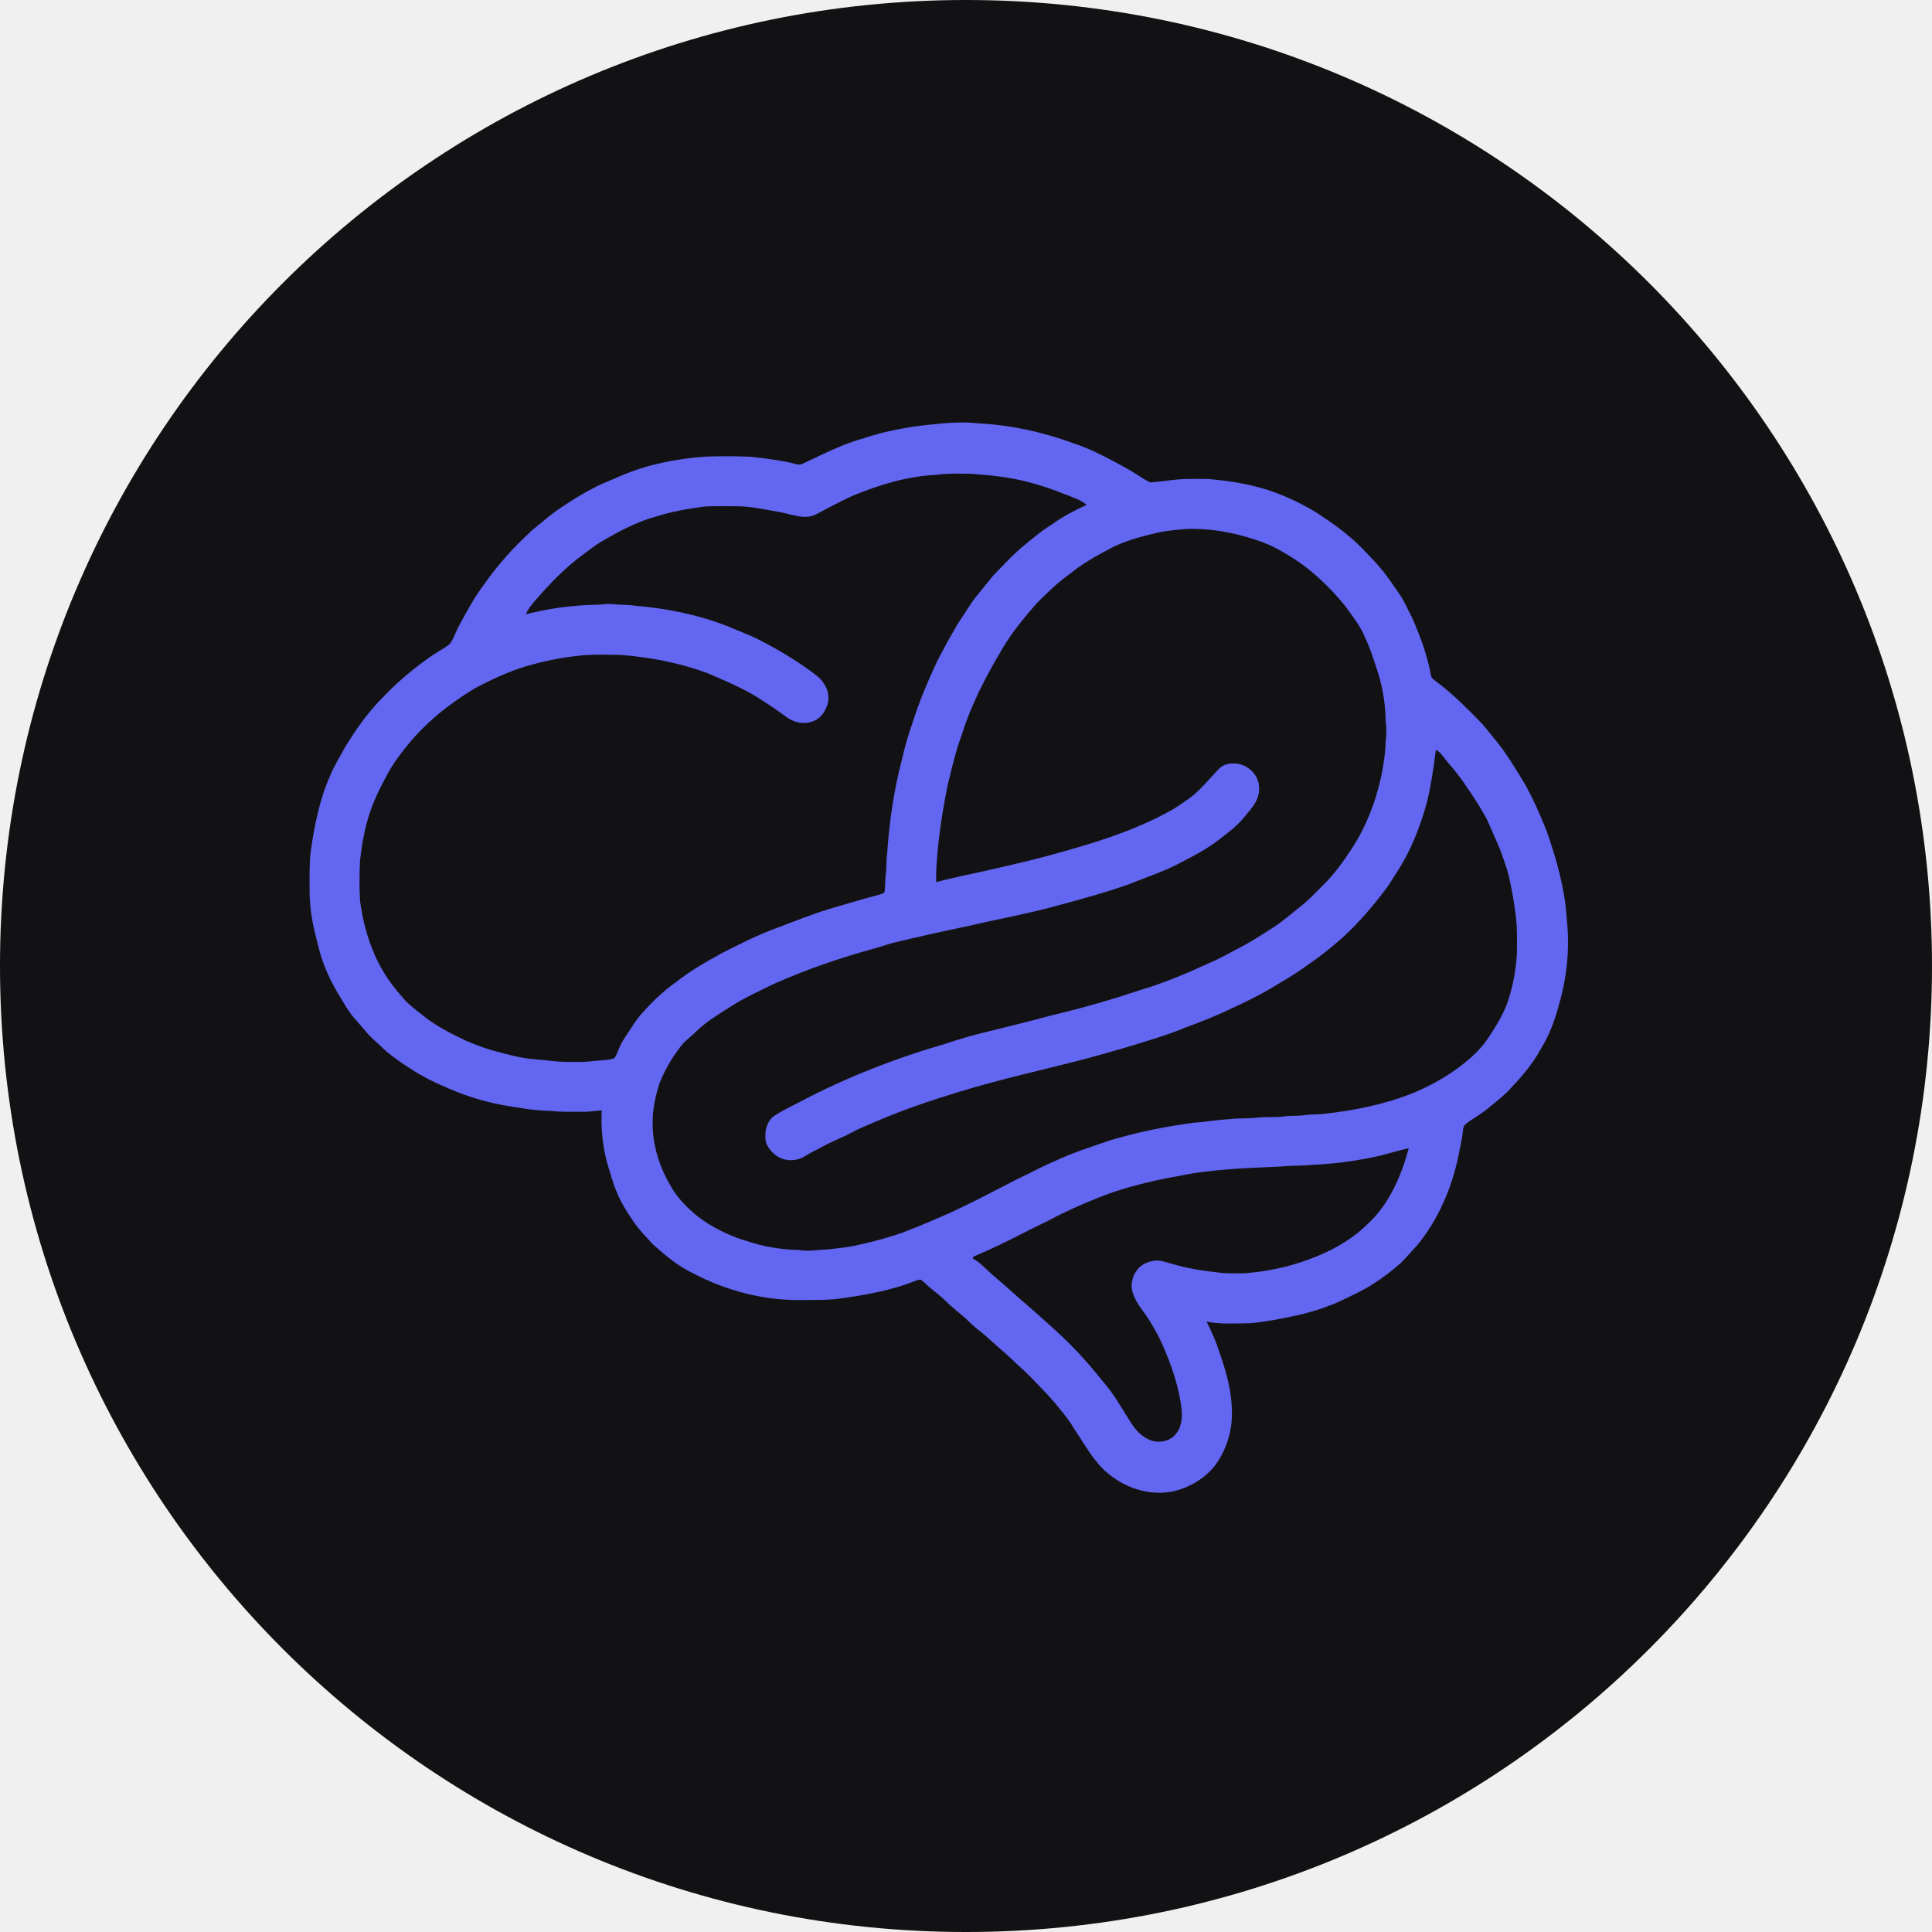
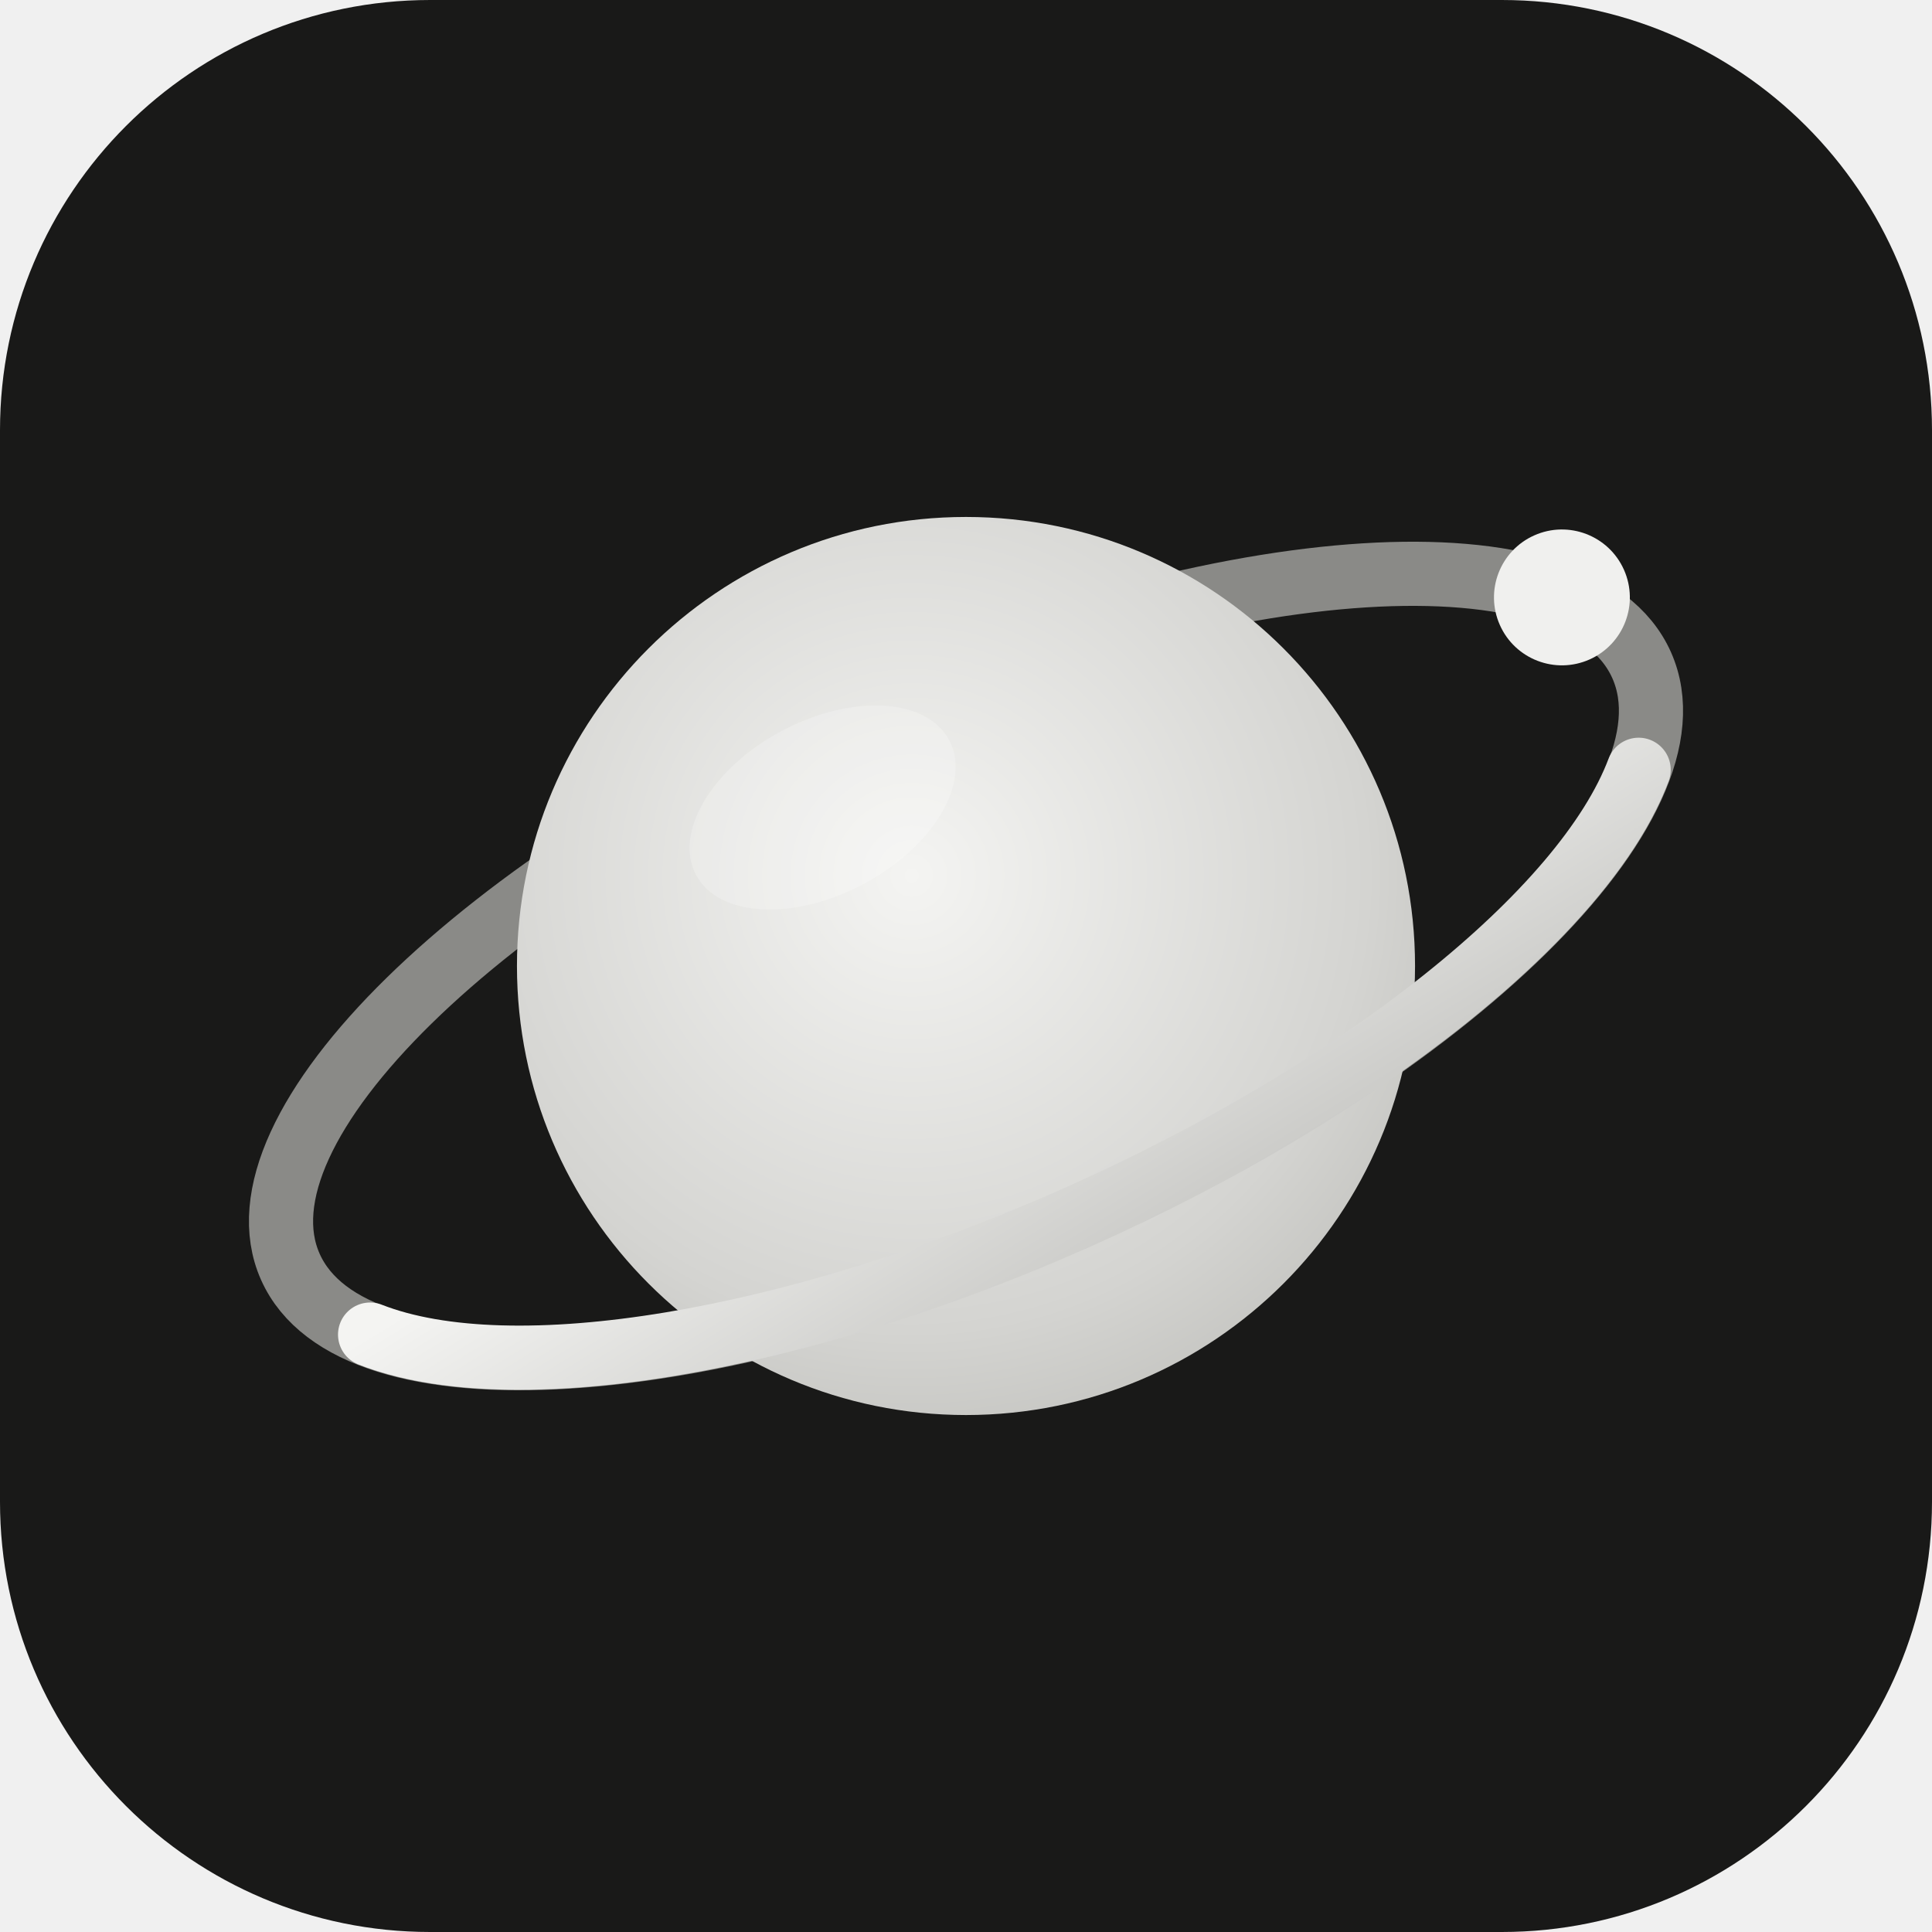
- <svg xmlns="http://www.w3.org/2000/svg" width="512" height="512" viewBox="0 0 512 512">
-   <circle cx="256" cy="256" r="256" fill="#121214" />
-   <g transform="translate(67, 101.5) scale(0.261)">
-     <path fill="#6366F1" stroke="none" d="M 833.053 61.133 C 802.36 49.853 770.2 42.773 737.507 41.04 C 718.751 38.795 699.548 40.932 680.861 43.012 L 679.653 43.147 C 659.773 45.627 639.92 49.573 620.88 55.907 C 599.04 61.867 578.72 72.333 558.733 81.8 C 555.479 83.596 552.107 82.623 548.737 81.651 C 547.453 81.281 546.17 80.91 544.893 80.693 C 531.747 77.933 518.333 76.28 504.987 74.84 C 489.52 74.24 474.027 74.2 458.573 74.773 C 429.28 77.12 400.827 82.613 373.72 94.24 C 363.973 98.72 353.88 102.12 344.493 107.413 C 334.213 112.587 324.667 118.893 315 125.107 C 304.04 132.147 294.387 140.68 284.293 148.867 C 265.627 165.893 248.573 184.533 234.227 205.36 C 224.387 218.453 216.84 232.72 209.08 247.093 C 205.88 252.773 204.067 259.6 200.133 264.76 C 194.893 269.347 188.2 272.44 182.467 276.427 C 164.827 288.573 148.08 302.427 133.267 317.92 C 117.72 333.147 104.787 351.48 93.52 370.027 C 88.333 379.667 82.333 389.08 78.293 399.227 C 67.293 423.987 61.96 452.067 58.373 478.787 C 57.52 489.517 57.57 500.345 57.619 511.121 C 57.628 512.971 57.636 514.82 57.64 516.667 C 57.68 534.133 60.987 551.227 65.56 568.027 C 69.533 586.44 76.853 603.693 86.493 619.84 C 92.093 628.907 97.387 638.987 104.613 646.707 C 109.467 652.013 113.907 657.84 118.92 663.107 C 122.627 666.973 126.853 670.227 130.667 674.013 C 137.787 681.173 146.36 687.16 154.72 692.787 C 166.373 700.627 178.733 707.573 191.64 713.12 C 211.267 722.267 232.133 729.16 253.44 733.12 C 269.187 735.827 285.28 738.773 301.267 739.027 C 310.267 740.035 319.093 739.995 328.05 739.955 C 330.704 739.943 333.369 739.931 336.053 739.947 C 339.969 740.032 343.803 739.592 347.645 739.151 C 349.835 738.9 352.028 738.648 354.24 738.493 C 353.427 756.16 354.973 773.76 359.467 790.88 C 362.72 801.24 365.253 811.693 369.613 821.68 C 374.12 833.093 380.88 842.96 387.627 853.107 C 393.16 860.733 399.773 867.627 406.16 874.533 C 419 885.947 431.6 896.667 447.253 904.093 C 480.88 921.773 519.267 931.773 557.333 931.133 C 559.271 931.119 561.212 931.112 563.154 931.104 C 572.367 931.069 581.611 931.034 590.773 930.307 C 617.96 926.787 646.707 922.013 672.253 911.813 C 672.413 911.756 672.572 911.698 672.731 911.64 C 674.516 910.99 676.226 910.368 678.173 910.453 C 680.293 911.76 682.16 913.64 683.987 915.32 C 690.2 921.213 697.333 925.84 703.36 931.973 C 709.6 938.28 716.667 943.547 723.32 949.36 C 727.813 953.787 732.293 958.16 737.347 961.987 C 746.2 968.693 753.733 976.6 762.333 983.667 C 768.173 988.48 773.253 994.04 778.96 999.04 C 784.147 1003.64 789.08 1008.453 793.84 1013.493 C 802.32 1022.48 811.013 1030.92 818.56 1040.733 C 824.36 1047.64 829.827 1054.613 834.347 1062.453 C 844.213 1077.027 852.547 1092.707 865.36 1104.653 C 883.533 1121.12 908.2 1129.973 932.707 1125.76 C 949.787 1122.253 966.267 1112.867 977.067 1099.053 C 986.373 1086.44 992.213 1070.96 993.787 1055.387 C 995.693 1030.867 989.92 1008.213 981.84 985.333 C 978.387 974.147 973.76 963.48 968.427 953.08 C 979.769 955.25 990.936 955.052 1002.329 954.851 C 1004.234 954.817 1006.146 954.783 1008.067 954.76 C 1017.747 954.76 1026.653 952.853 1036.213 951.48 C 1056.053 947.853 1075.28 943.92 1094.067 936.427 C 1103.053 933.147 1111.36 928.6 1120 924.547 C 1136.733 916.573 1152.053 905.507 1165.88 893.227 C 1171.667 887.453 1176.907 881.12 1182.547 875.2 C 1204.52 848.293 1218.613 814.64 1224.933 780.613 C 1226.533 773.107 1228.173 765.667 1228.853 758 C 1229.027 755.747 1229.787 753.76 1231.64 752.36 C 1238.413 746.987 1246.173 742.973 1252.92 737.507 C 1259.787 732.013 1266.613 726.4 1273.12 720.493 C 1286.027 706.853 1298.653 693.133 1307.613 676.44 C 1316.453 662.4 1322.187 646.653 1326.373 630.68 C 1334.453 602.92 1337.293 573.4 1334.147 544.667 C 1332.48 514.013 1323.72 483.653 1313.667 454.773 C 1307.133 438.56 1300.267 422.68 1291.733 407.4 C 1281.813 391.12 1272.547 375.227 1260.133 360.56 C 1256.04 355.747 1252.333 350.6 1248.08 345.92 C 1233.947 331.373 1219.96 317.187 1203.827 304.787 C 1200.56 302.093 1196.347 300.32 1195.987 295.613 C 1193.147 280.373 1188.387 265.693 1182.587 251.333 C 1180.28 245.36 1177.867 239.453 1174.853 233.8 C 1171.347 227.173 1168.733 220.827 1164.52 214.773 C 1158.027 205.467 1152.24 196.333 1144.867 187.813 C 1138.853 180.467 1132.027 174.013 1125.56 167.08 C 1112.253 153.547 1096.4 142.293 1080.547 131.96 C 1064.627 122.067 1047 113.893 1029.173 108.133 C 1012.08 103 994.293 99.707 976.547 98.093 C 971.265 97.296 965.828 97.35 960.425 97.402 C 958.054 97.426 955.689 97.449 953.347 97.4 C 944.27 97.202 935.154 98.302 926.086 99.396 C 921.127 99.995 916.183 100.592 911.267 100.973 C 902.933 96.96 895.427 91.067 887.253 86.667 C 869.92 77.133 851.907 67.24 833.053 61.133 Z M 1173.64 776.907 C 1166.32 804.88 1153.64 834.107 1131.947 853.947 C 1115.493 870.28 1094.067 882.027 1072.387 889.827 C 1051.307 897.707 1029.133 902.307 1006.707 903.947 L 1005.908 903.96 C 996.623 904.117 987.043 904.279 977.88 902.867 C 965.067 901.44 952.4 899.6 939.933 896.2 C 932.88 894.587 925.853 891.653 918.68 890.92 C 912 891.053 905.013 893.467 900.04 898.04 C 894.267 904.053 891.253 912.293 892.653 920.64 C 894.973 931.84 902.04 939.373 908.227 948.467 C 912.907 955.653 917.4 963.507 921.2 971.2 C 930.427 991.027 938.28 1012.4 941.933 1034.013 L 941.942 1034.07 C 943.059 1041.666 944.235 1049.659 942.147 1057.2 C 940.6 1063.547 936.387 1069.907 930.267 1072.627 C 925.493 1075.027 920.16 1075.36 914.947 1074.493 C 905.4 1072.333 897.92 1065.16 892.627 1057.253 C 884.467 1044.827 876.96 1030.733 867.267 1018.8 C 859.4 1009.333 851.827 999.587 843.493 990.533 C 825.84 970.68 805.48 953.267 785.267 935.413 C 774.173 926.08 763.68 916.093 752.547 906.8 C 745.2 900.747 739.587 893.693 731.173 888.987 C 731.267 888.387 731.373 887.773 731.467 887.173 C 749.48 879.6 766.867 871.04 784.24 862.133 C 795.72 856.187 807.52 850.96 818.84 844.733 C 836.613 836.08 854.653 828.227 873.307 821.653 C 895 814.467 917.347 809.107 939.853 805.253 C 974.12 798 1009.147 797.2 1044.053 795.56 C 1054.747 794.413 1065.467 795 1076.147 793.827 C 1096.307 793.013 1116.4 790.32 1136.187 786.413 C 1148.853 783.92 1161.093 779.8 1173.64 776.907 Z M 1025.747 161.787 C 1034.333 165.173 1042.547 169.307 1050.347 174.267 C 1072.693 187.293 1092.12 205.707 1108.52 225.573 C 1116.08 236.133 1124.88 246.973 1129.587 258.973 C 1135.013 270.32 1138.387 282.04 1142.44 294.013 C 1147.653 310.293 1150.093 327.613 1150.333 344.68 C 1151.24 351.28 1151.133 356.72 1150.253 363.32 C 1150.133 375.12 1148.173 386.68 1146.013 398.253 C 1139.867 426.6 1129.347 453.507 1112.747 477.4 C 1104.48 490.093 1094.92 502.133 1083.973 512.64 C 1077.64 518.907 1071.773 525.213 1064.76 530.72 C 1055.12 538.293 1046.387 546.213 1036.067 552.827 C 1024.427 560.4 1012.613 568.027 1000.213 574.307 C 991.36 578.813 982.92 583.933 973.72 587.76 C 950.267 598.64 926.107 608.933 901.307 616.333 C 872.347 625.987 843.08 634.52 813.36 641.507 C 787.533 648.36 761.56 654.867 735.6 661.2 C 724.92 664.013 714.387 667.227 703.92 670.72 C 652.467 685.653 602.427 705.013 555.067 730.16 C 546.747 734.573 537.587 738.707 529.72 743.96 C 524.507 747.187 521.613 753.68 520.693 759.533 C 520.293 763.92 519.853 769.387 522.027 773.387 C 525.147 779.56 530.52 785.08 537.093 787.507 C 545 790.453 554.2 789.387 561.227 784.693 C 566.787 781.067 572.867 778.52 578.653 775.307 C 587.947 769.987 598.067 766.493 607.467 761.36 C 616.08 756.613 625.12 753.2 634.093 749.28 C 660.6 737.88 687.773 728.68 715.36 720.293 C 758.68 706.84 802.24 697.533 846.24 686.04 C 861.733 681.56 877.36 677.6 892.76 672.773 C 910.627 667.2 929.24 661.893 946.547 654.587 C 962.893 648.587 979.293 642.12 994.947 634.493 C 1007.067 628.907 1018.973 623.107 1030.573 616.507 C 1044.627 608.013 1058.88 600.053 1072.04 590.16 C 1084.24 582.053 1095.44 572.707 1106.493 563.133 C 1122.987 547.947 1137.547 530.987 1150.933 513.04 C 1154.813 507.96 1157.867 502.32 1161.467 497.013 C 1175.867 475.04 1185.053 451.093 1192.133 425.907 C 1196.333 408.267 1199.013 390.467 1201.213 372.493 C 1206.36 374.947 1208.773 379.933 1212.547 384.2 C 1219.813 392.627 1226.853 401.173 1232.813 410.6 C 1240.2 421 1246.88 431.827 1253.027 442.987 C 1257.387 453.16 1262.067 463.187 1266.307 473.4 C 1269.533 481.907 1272.52 490.667 1275.027 499.4 C 1278.893 516.107 1281.747 533 1283.293 550.08 C 1283.64 560.587 1283.787 571.147 1283.387 581.653 C 1282.04 599.12 1278.813 616.333 1272.547 632.747 C 1267.68 644.547 1260.733 655.573 1253.627 666.147 C 1245.227 678.507 1234.253 687.587 1222.413 696.48 C 1208.107 706.72 1192.36 715.093 1176.093 721.733 C 1147.813 732.8 1118.56 738.533 1088.493 741.987 C 1081.68 742.947 1074.827 742.333 1068 743.427 C 1061.307 744.373 1054.64 743.707 1047.973 744.587 C 1043.036 745.312 1037.976 745.341 1032.91 745.37 C 1028.577 745.394 1024.24 745.419 1019.973 745.88 C 1010.347 747.16 1000.653 746.147 991 747.587 C 979.333 747.973 967.933 750.373 956.28 750.96 C 931.053 754.4 906 758.96 881.467 765.853 C 868.027 769.253 855.347 774.387 842.213 778.653 C 827.053 784.053 812.533 790.64 798.027 797.547 C 787.213 803.307 775.973 808.133 765.227 814.027 C 746.2 823.827 727.173 833.747 707.707 842.667 C 692.16 849.56 676.533 856.253 660.64 862.307 C 645.693 867.72 630.4 871.693 614.92 875.173 C 604.52 877.613 593.56 878.52 582.907 879.84 C 579.597 879.877 576.356 880.152 573.136 880.426 C 567.003 880.947 560.948 881.461 554.653 880.307 C 536.44 879.96 518.373 876.933 501.093 871.093 C 483.413 865.813 466.52 857.427 451.8 846.293 C 441.427 837.867 431.267 827.773 424.733 816.013 C 412.827 796.4 405.547 773.027 405.96 750 C 405.853 737.12 408.973 724.093 412.64 711.813 C 417.88 698.16 425.493 685.227 434.4 673.64 C 439.187 667.413 445.147 663.52 450.667 657.987 C 460.427 648.44 472.36 641.413 483.827 634 C 498.12 624.707 513.173 617.947 528.387 610.453 C 561.587 595.587 596.333 583.667 631.4 574.08 C 638.987 572.027 646.28 569.227 653.96 567.507 C 678.347 561.747 702.8 556.253 727.333 551.173 C 758.933 543.787 789.573 538.453 820.467 529.64 C 843.667 523.493 866.72 516.987 889.373 509.04 C 905.733 502.307 922.48 496.96 938.333 488.96 C 953.227 481.133 968.92 473.427 982.133 462.827 C 991.307 455.773 1000.133 449.147 1007.32 439.973 C 1007.934 439.232 1008.553 438.496 1009.171 437.76 C 1015.714 429.972 1022.136 422.327 1021.747 411.387 C 1021.907 397.093 1008.56 385.48 994.64 386.32 C 989.04 386.28 983.773 388.467 980.053 392.667 C 971.867 401.507 964.307 410.52 955.133 418.467 C 948.627 423.52 941.627 428.307 934.627 432.64 C 901.44 451.693 863.373 464.36 826.64 474.653 C 799.627 482.6 772.12 488.987 744.64 495.16 C 727.693 498.973 710.653 502.16 693.92 506.853 C 693.448 497.209 694.285 487.754 695.127 478.233 C 695.38 475.368 695.634 472.497 695.853 469.613 C 698.027 449.36 701.24 429.253 705.333 409.293 C 709.507 391.507 713.827 373.253 720.227 356.147 C 729.533 326.253 744.547 297.493 760.547 270.653 C 770.093 254 782.907 238.627 795.493 224.16 C 806.413 213.107 817.507 202.28 830.08 193.427 C 842.04 183.68 855.84 175.76 869.493 168.64 C 884.093 160.627 900.653 156.187 916.787 152.413 C 927.053 149.907 937.44 149.133 947.933 148.2 C 974.613 147.333 1000.76 152.64 1025.747 161.787 Z M 753.627 94.413 C 778.08 96.92 801.453 103.76 824.24 112.8 C 831.627 115.84 840.56 118.373 846.613 123.693 C 834.533 129.4 822.773 135.293 811.96 143.213 C 800.213 150.4 789.96 159.333 779.387 168.053 C 769.48 176.76 760.507 186.533 751.36 196 C 745.987 202.64 740.56 209.253 735.213 215.92 C 728.653 223.933 723.747 232.84 717.853 241.333 C 709.333 254.787 701.987 269.027 694.56 283.107 C 685.32 303.147 676.693 323.24 670.093 344.333 C 665.6 356.627 662.16 369.147 659.173 381.88 C 650.907 413.24 646.253 445.64 644.053 477.96 C 643.08 485.093 643.627 492.253 642.627 499.373 C 641.787 504.893 642.4 510.547 641.533 516.04 C 641.067 518.893 636.667 519.12 634.467 519.973 C 618.107 524.253 601.987 529.227 585.76 533.907 C 566.28 539.867 547.227 547.653 528.147 554.773 C 510.68 561.467 494.093 569.84 477.427 578.28 C 460.653 587.48 444.16 596.747 429.28 608.653 C 416.4 617.667 404.973 628.827 394.627 640.627 C 388.987 646.973 384.893 653.853 380.227 660.88 C 377.733 664.72 375.147 668.293 373.253 672.48 C 371.48 676.2 370.24 680.253 368.227 683.84 C 367.627 685.04 366.653 685.813 365.307 686.173 C 359.013 687.8 352.84 687.76 346.453 688.307 C 339.775 689.372 333.272 689.361 326.628 689.349 C 324.875 689.346 323.112 689.343 321.333 689.36 C 313.715 689.482 306.079 688.656 298.457 687.832 C 294.433 687.396 290.412 686.961 286.4 686.667 C 270.853 685.48 256.653 681.227 241.72 677.16 C 233.213 674.573 224.8 671.467 216.667 667.893 C 202.92 661.453 188.987 654.36 176.747 645.307 C 168.72 638.773 160.653 633.467 153.64 625.707 C 149.267 620.733 144.973 615.64 141.04 610.307 C 122.68 586.16 112.813 555.547 108.88 525.747 C 108.04 512.547 108.2 499.173 108.773 485.96 C 110.693 467.96 113.8 450.453 119.827 433.333 C 123.84 421.827 129.427 410.733 135.16 399.987 C 141.027 388.64 148.667 378.013 156.733 368.12 C 175.693 344.68 199.04 326.107 224.667 310.427 C 241.987 301.187 260.08 292.747 278.92 287.133 C 294.987 282.667 311.44 279.067 328.027 277.28 C 339.833 275.609 352.067 275.769 364.129 275.926 C 366.983 275.963 369.827 276.001 372.653 276.013 C 402.347 278.28 431.68 283.76 459.747 293.893 C 476.48 300.733 493.187 308.107 508.933 317 C 520 324.027 531.133 331.053 541.56 338.987 C 548.667 344.347 557.787 346.747 566.48 344.2 C 576.053 341.987 582.56 332.64 584.133 323.387 C 585.813 313.707 580.76 304 573.467 297.867 C 555.08 283.547 535.16 271.64 514.48 260.947 C 504.267 255.587 493.4 252 482.867 247.267 C 452.48 235.28 420.773 228.907 388.293 226.147 C 380.653 224.96 372.987 225.427 365.333 224.52 C 361.739 224.182 358.302 224.471 354.831 224.763 C 352.689 224.943 350.533 225.124 348.32 225.16 C 324.333 225.587 300.48 228.92 277.24 234.813 C 280.96 225.84 289.4 218.333 295.547 210.84 C 307.547 197.827 320 185.52 334.253 175.013 C 341.053 170.013 347.387 164.747 354.76 160.573 C 371.96 150.547 389.027 141.32 408.333 135.92 C 424.707 130.56 441.587 127.707 458.613 125.413 C 469.267 124.867 479.987 124.96 490.653 125.16 C 502.27 125.075 513.971 127.226 525.502 129.346 C 528.409 129.88 531.305 130.413 534.187 130.907 C 537.381 131.439 540.639 132.248 543.917 133.063 C 550.657 134.737 557.483 136.432 564.013 135.787 C 569.693 135.12 575.187 131.493 580.213 128.933 C 590.28 123.813 600.107 118.373 610.427 113.893 C 637.587 102.893 664.987 94.64 694.453 93.16 C 704.953 91.764 715.649 91.958 726.35 92.151 L 726.353 92.151 C 727.813 92.178 729.273 92.204 730.733 92.227 C 738.36 93.16 746.027 93.28 753.627 94.413 Z" />
+ <svg xmlns="http://www.w3.org/2000/svg" viewBox="0 0 1024 1024" width="1024" height="1024">
+   <defs>
+     <radialGradient id="sphere" cx="44%" cy="40%" r="72%">
+       <stop offset="0%" stop-color="#f4f4f2" />
+       <stop offset="70%" stop-color="#d4d4d1" />
+       <stop offset="100%" stop-color="#bdbdb9" />
+     </radialGradient>
+     <linearGradient id="ring" x1="0" y1="0" x2="1" y2="1">
+       <stop offset="0%" stop-color="#f4f4f2" />
+       <stop offset="100%" stop-color="#c7c7c4" />
+     </linearGradient>
+   </defs>
+   <rect width="1024" height="1024" rx="228" fill="#191918" />
+   <g transform="rotate(-24 512 512)">
+     <ellipse cx="512" cy="512" rx="392" ry="146" fill="none" stroke="#8a8a87" stroke-width="34" />
+   </g>
+   <circle cx="512" cy="512" r="238" fill="url(#sphere)" />
+   <ellipse cx="436" cy="428" rx="76" ry="46" fill="#ffffff" opacity="0.22" transform="rotate(-28 436 428)" />
+   <g transform="rotate(-24 512 512)">
+     <path d="M 880 562 A 392 146 0 0 1 144 562" fill="none" stroke="url(#ring)" stroke-width="34" stroke-linecap="round" />
+     <circle cx="880" cy="462" r="36" fill="#f0f0ee" />
  </g>
</svg>
